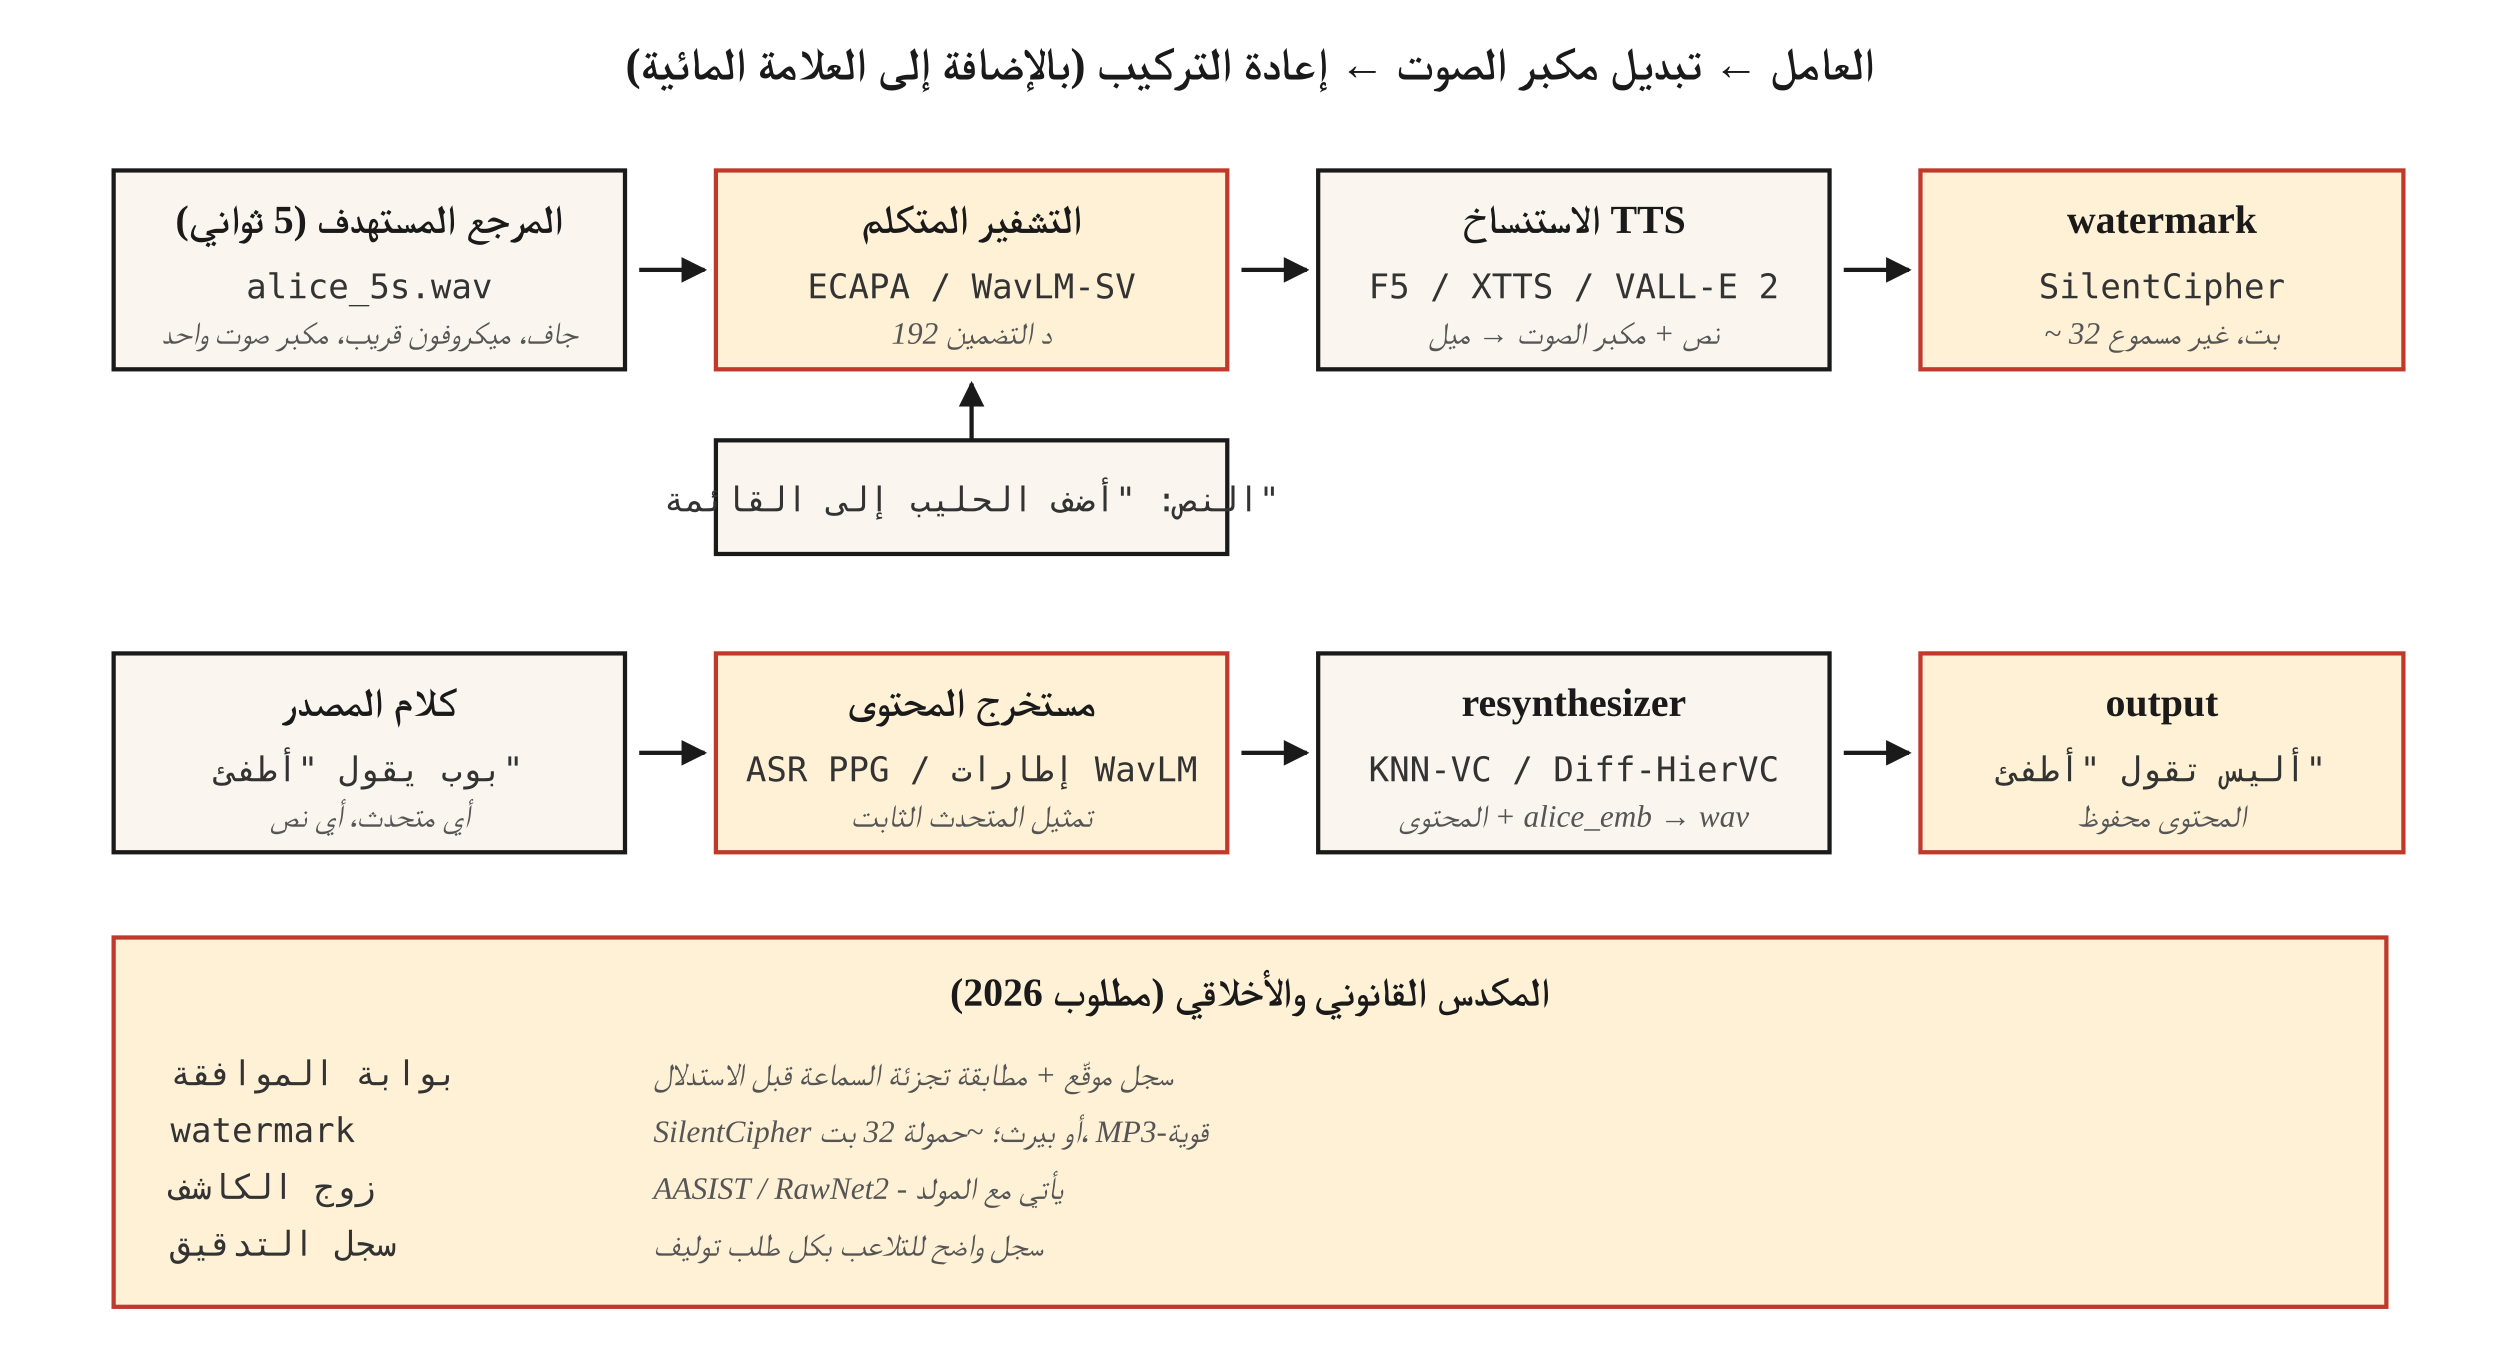
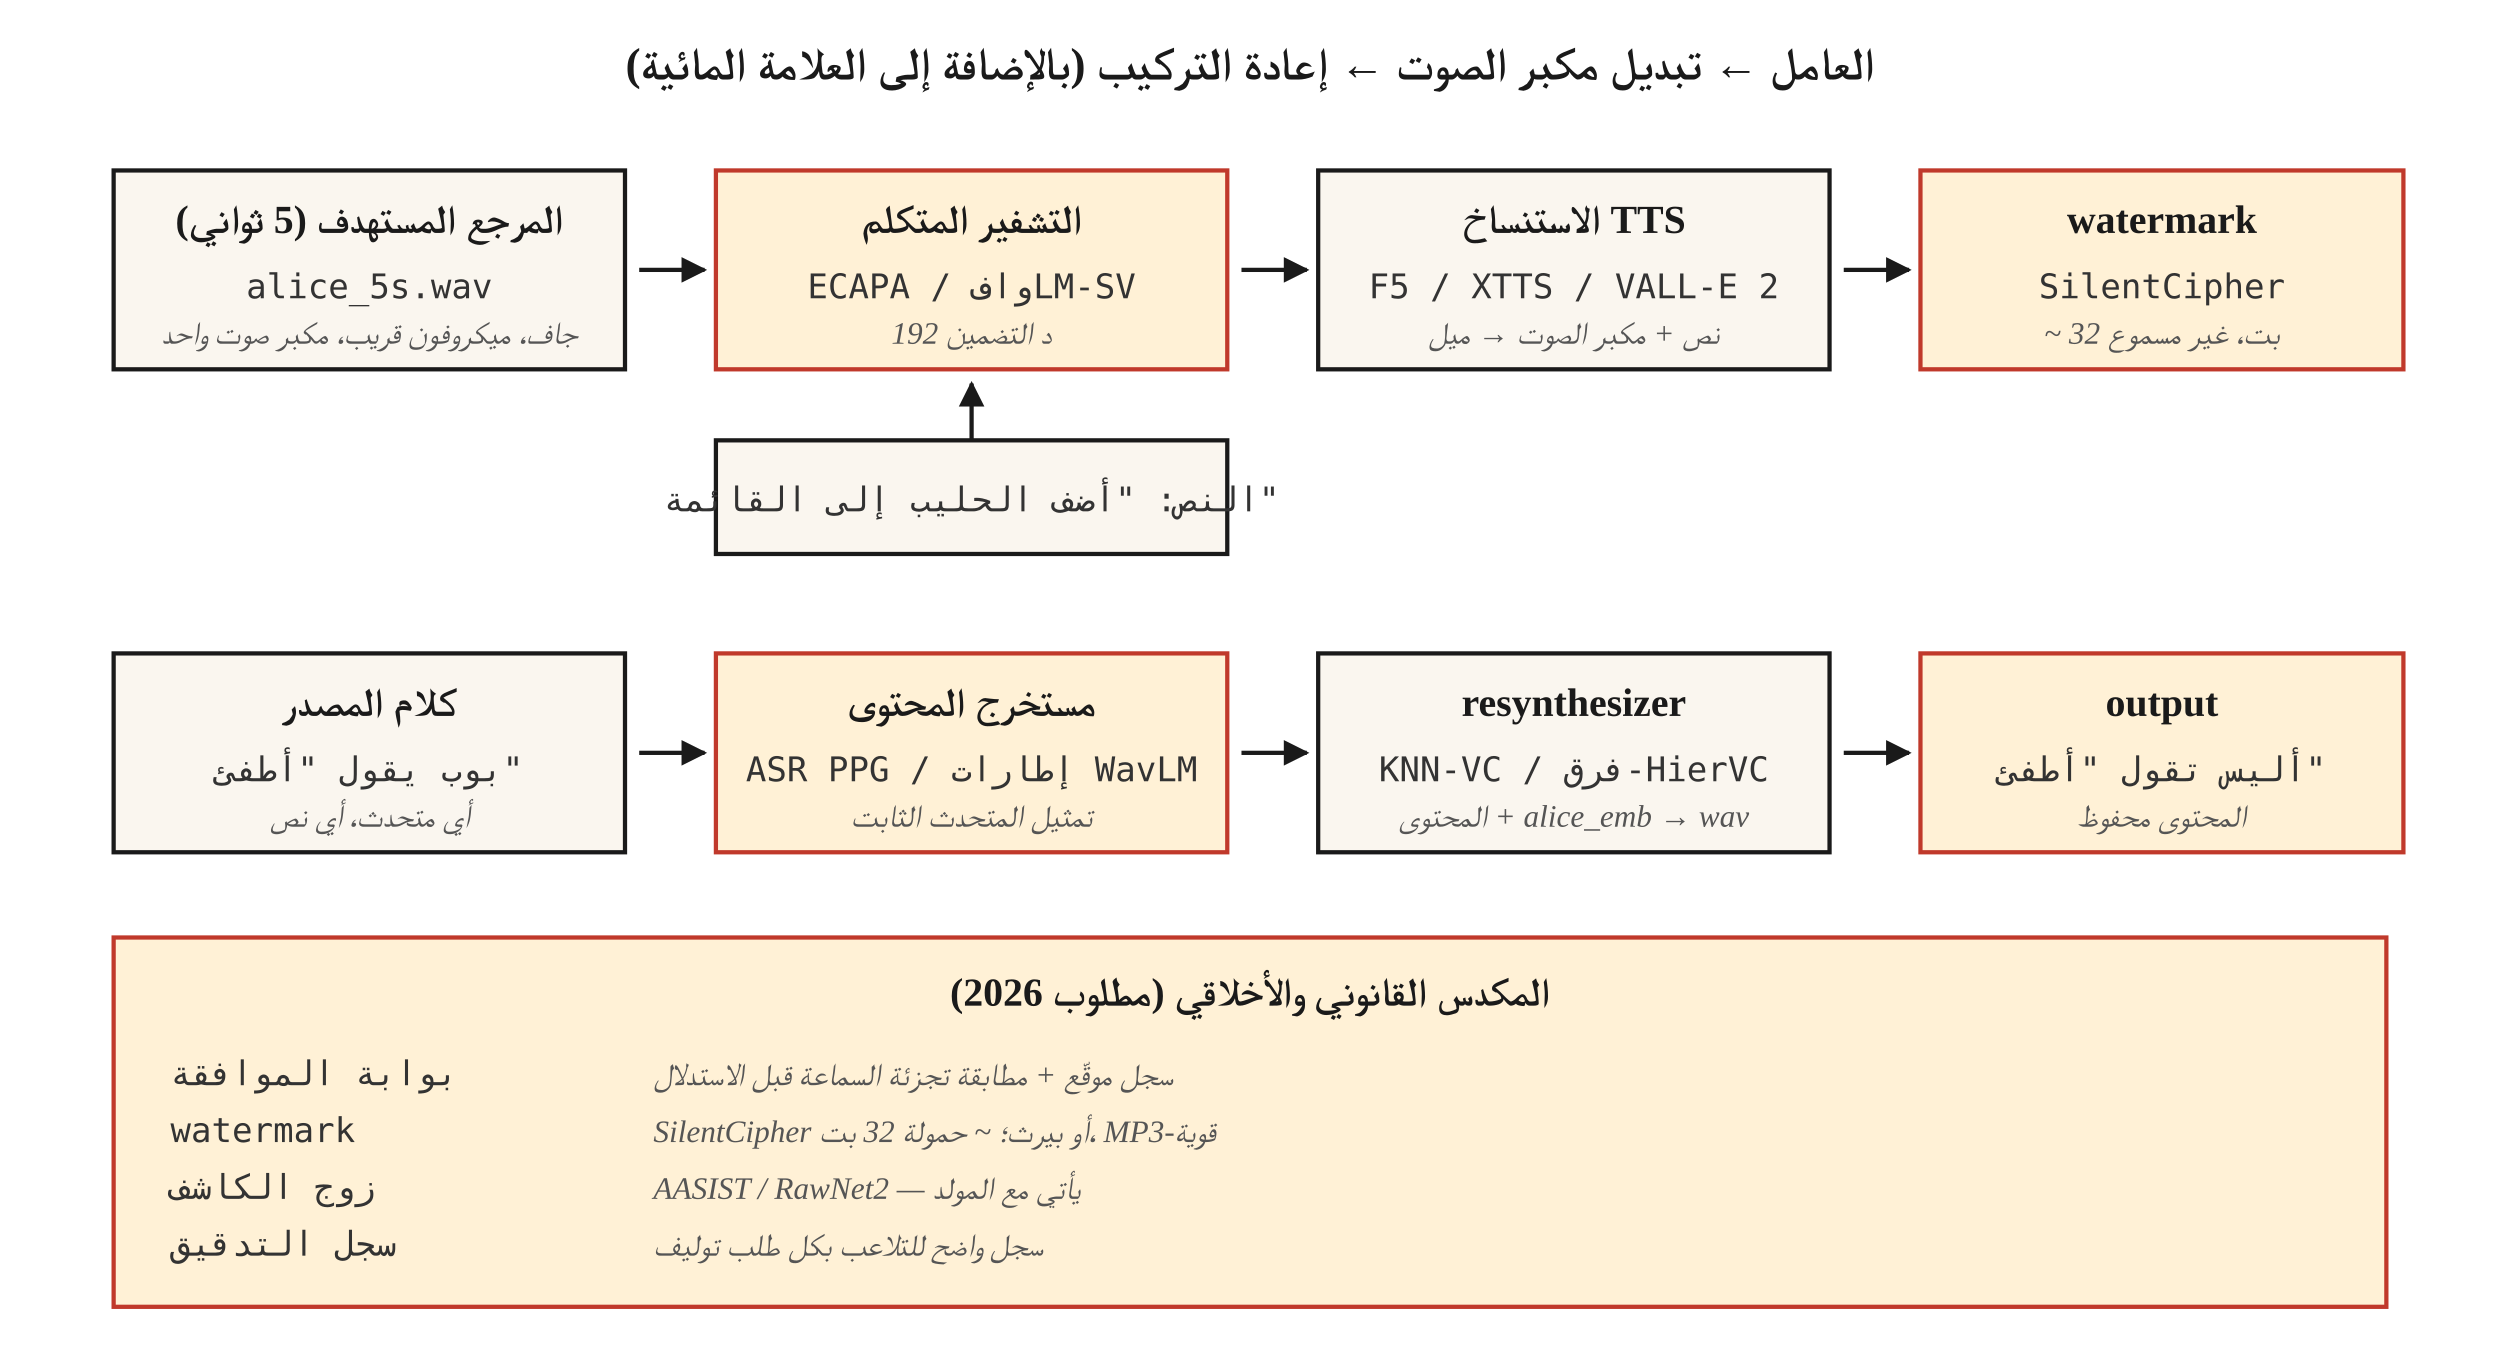
<svg xmlns="http://www.w3.org/2000/svg" viewBox="0 0 880 480" font-family="Georgia, 'Times New Roman', serif">
  <defs>
    <marker id="arrow" viewBox="0 0 10 10" refX="9" refY="5" markerWidth="6" markerHeight="6" orient="auto">
      <path d="M0,0 L10,5 L0,10 z" fill="#1a1a1a" />
    </marker>
    <style>
      .box { fill: #faf6ef; stroke: #1a1a1a; stroke-width: 1.5; }
      .hot { fill: #fff1d6; stroke: #c0392b; stroke-width: 1.5; }
      .label { font-size: 14px; font-weight: 600; fill: #1a1a1a; }
      .content { font-size: 12px; fill: #333; font-family: 'Menlo', monospace; }
      .caption { font-size: 11px; fill: #555; font-style: italic; }
      .title { font-size: 16px; font-weight: 700; fill: #1a1a1a; }
    </style>
  </defs>
  <text x="440" y="28" text-anchor="middle" class="title">العامل ← تبديل مكبر الصوت ← إعادة التركيب (بالإضافة إلى العلامة المائية)</text>
  <rect x="40" y="60" width="180" height="70" class="box" />
  <text x="130" y="82" text-anchor="middle" class="label">المرجع المستهدف (5 ثواني)</text>
  <text x="130" y="105" text-anchor="middle" class="content">alice_5s.wav</text>
  <text x="130" y="121" text-anchor="middle" class="caption">جاف، ميكروفون قريب، مكبر صوت واحد</text>
  <line x1="225" y1="95" x2="248" y2="95" stroke="#1a1a1a" stroke-width="1.5" marker-end="url(#arrow)" />
  <rect x="252" y="60" width="180" height="70" class="hot" />
  <text x="342" y="82" text-anchor="middle" class="label">التشفير المتكلم</text>
-   <text x="342" y="105" text-anchor="middle" class="content">ECAPA / WavLM-SV</text>
+   <text x="342" y="105" text-anchor="middle" class="content">ECAPA / وافLM-SV</text>
  <text x="342" y="121" text-anchor="middle" class="caption">192 د التضمين</text>
  <line x1="437" y1="95" x2="460" y2="95" stroke="#1a1a1a" stroke-width="1.5" marker-end="url(#arrow)" />
  <rect x="464" y="60" width="180" height="70" class="box" />
  <text x="554" y="82" text-anchor="middle" class="label">الاستنساخ TTS</text>
  <text x="554" y="105" text-anchor="middle" class="content">F5 / XTTS / VALL-E 2</text>
  <text x="554" y="121" text-anchor="middle" class="caption">نص + مكبر الصوت → ميل</text>
  <line x1="649" y1="95" x2="672" y2="95" stroke="#1a1a1a" stroke-width="1.5" marker-end="url(#arrow)" />
  <rect x="676" y="60" width="170" height="70" class="hot" />
  <text x="761" y="82" text-anchor="middle" class="label">watermark</text>
  <text x="761" y="105" text-anchor="middle" class="content">SilentCipher</text>
  <text x="761" y="121" text-anchor="middle" class="caption">~ 32 بت، غير مسموع</text>
  <rect x="252" y="155" width="180" height="40" class="box" />
  <text x="342" y="180" text-anchor="middle" class="content">النص: "أضف الحليب إلى القائمة"</text>
  <line x1="342" y1="155" x2="342" y2="135" stroke="#1a1a1a" stroke-width="1.5" marker-end="url(#arrow)" />
  <rect x="40" y="230" width="180" height="70" class="box" />
  <text x="130" y="252" text-anchor="middle" class="label">كلام المصدر</text>
  <text x="130" y="275" text-anchor="middle" class="content">بوب يقول "أطفئ"</text>
  <text x="130" y="291" text-anchor="middle" class="caption">أي متحدث، أي نص</text>
  <line x1="225" y1="265" x2="248" y2="265" stroke="#1a1a1a" stroke-width="1.5" marker-end="url(#arrow)" />
  <rect x="252" y="230" width="180" height="70" class="hot" />
  <text x="342" y="252" text-anchor="middle" class="label">مستخرج المحتوى</text>
  <text x="342" y="275" text-anchor="middle" class="content">ASR PPG / إطارات WavLM</text>
  <text x="342" y="291" text-anchor="middle" class="caption">تمثيل المتحدث الثابت</text>
  <line x1="437" y1="265" x2="460" y2="265" stroke="#1a1a1a" stroke-width="1.5" marker-end="url(#arrow)" />
  <rect x="464" y="230" width="180" height="70" class="box" />
  <text x="554" y="252" text-anchor="middle" class="label">resynthesizer</text>
-   <text x="554" y="275" text-anchor="middle" class="content">KNN-VC / Diff-HierVC</text>
+   <text x="554" y="275" text-anchor="middle" class="content">KNN-VC / فرق-HierVC</text>
  <text x="554" y="291" text-anchor="middle" class="caption">المحتوى + alice_emb → wav</text>
  <line x1="649" y1="265" x2="672" y2="265" stroke="#1a1a1a" stroke-width="1.5" marker-end="url(#arrow)" />
  <rect x="676" y="230" width="170" height="70" class="hot" />
  <text x="761" y="252" text-anchor="middle" class="label">output</text>
  <text x="761" y="275" text-anchor="middle" class="content">أليس تقول "أطفئ"</text>
  <text x="761" y="291" text-anchor="middle" class="caption">المحتوى محفوظ</text>
  <rect x="40" y="330" width="800" height="130" class="hot" />
  <text x="440" y="354" text-anchor="middle" class="label">المكدس القانوني والأخلاقي (مطلوب 2026)</text>
  <text x="60" y="382" class="content">بوابة الموافقة</text>
  <text x="230" y="382" class="caption">سجل موقّع + مطابقة تجزئة السماعة قبل الاستدلال</text>
  <text x="60" y="402" class="content">watermark</text>
-   <text x="230" y="402" class="caption">SilentCipher أو بيرث؛ ~حمولة 32 بت، MP3-قوية</text>
+   <text x="230" y="402" class="caption">SilentCipher أو بيرث؛ ~ حمولة 32 بت، MP3-قوية</text>
  <text x="60" y="422" class="content">زوج الكاشف</text>
-   <text x="230" y="422" class="caption">AASIST / RawNet2 - يأتي مع المولد</text>
+   <text x="230" y="422" class="caption">AASIST / RawNet2 — يأتي مع المولد</text>
  <text x="60" y="442" class="content">سجل التدقيق</text>
  <text x="230" y="442" class="caption">سجل واضح للتلاعب بكل طلب توليف</text>
</svg>
